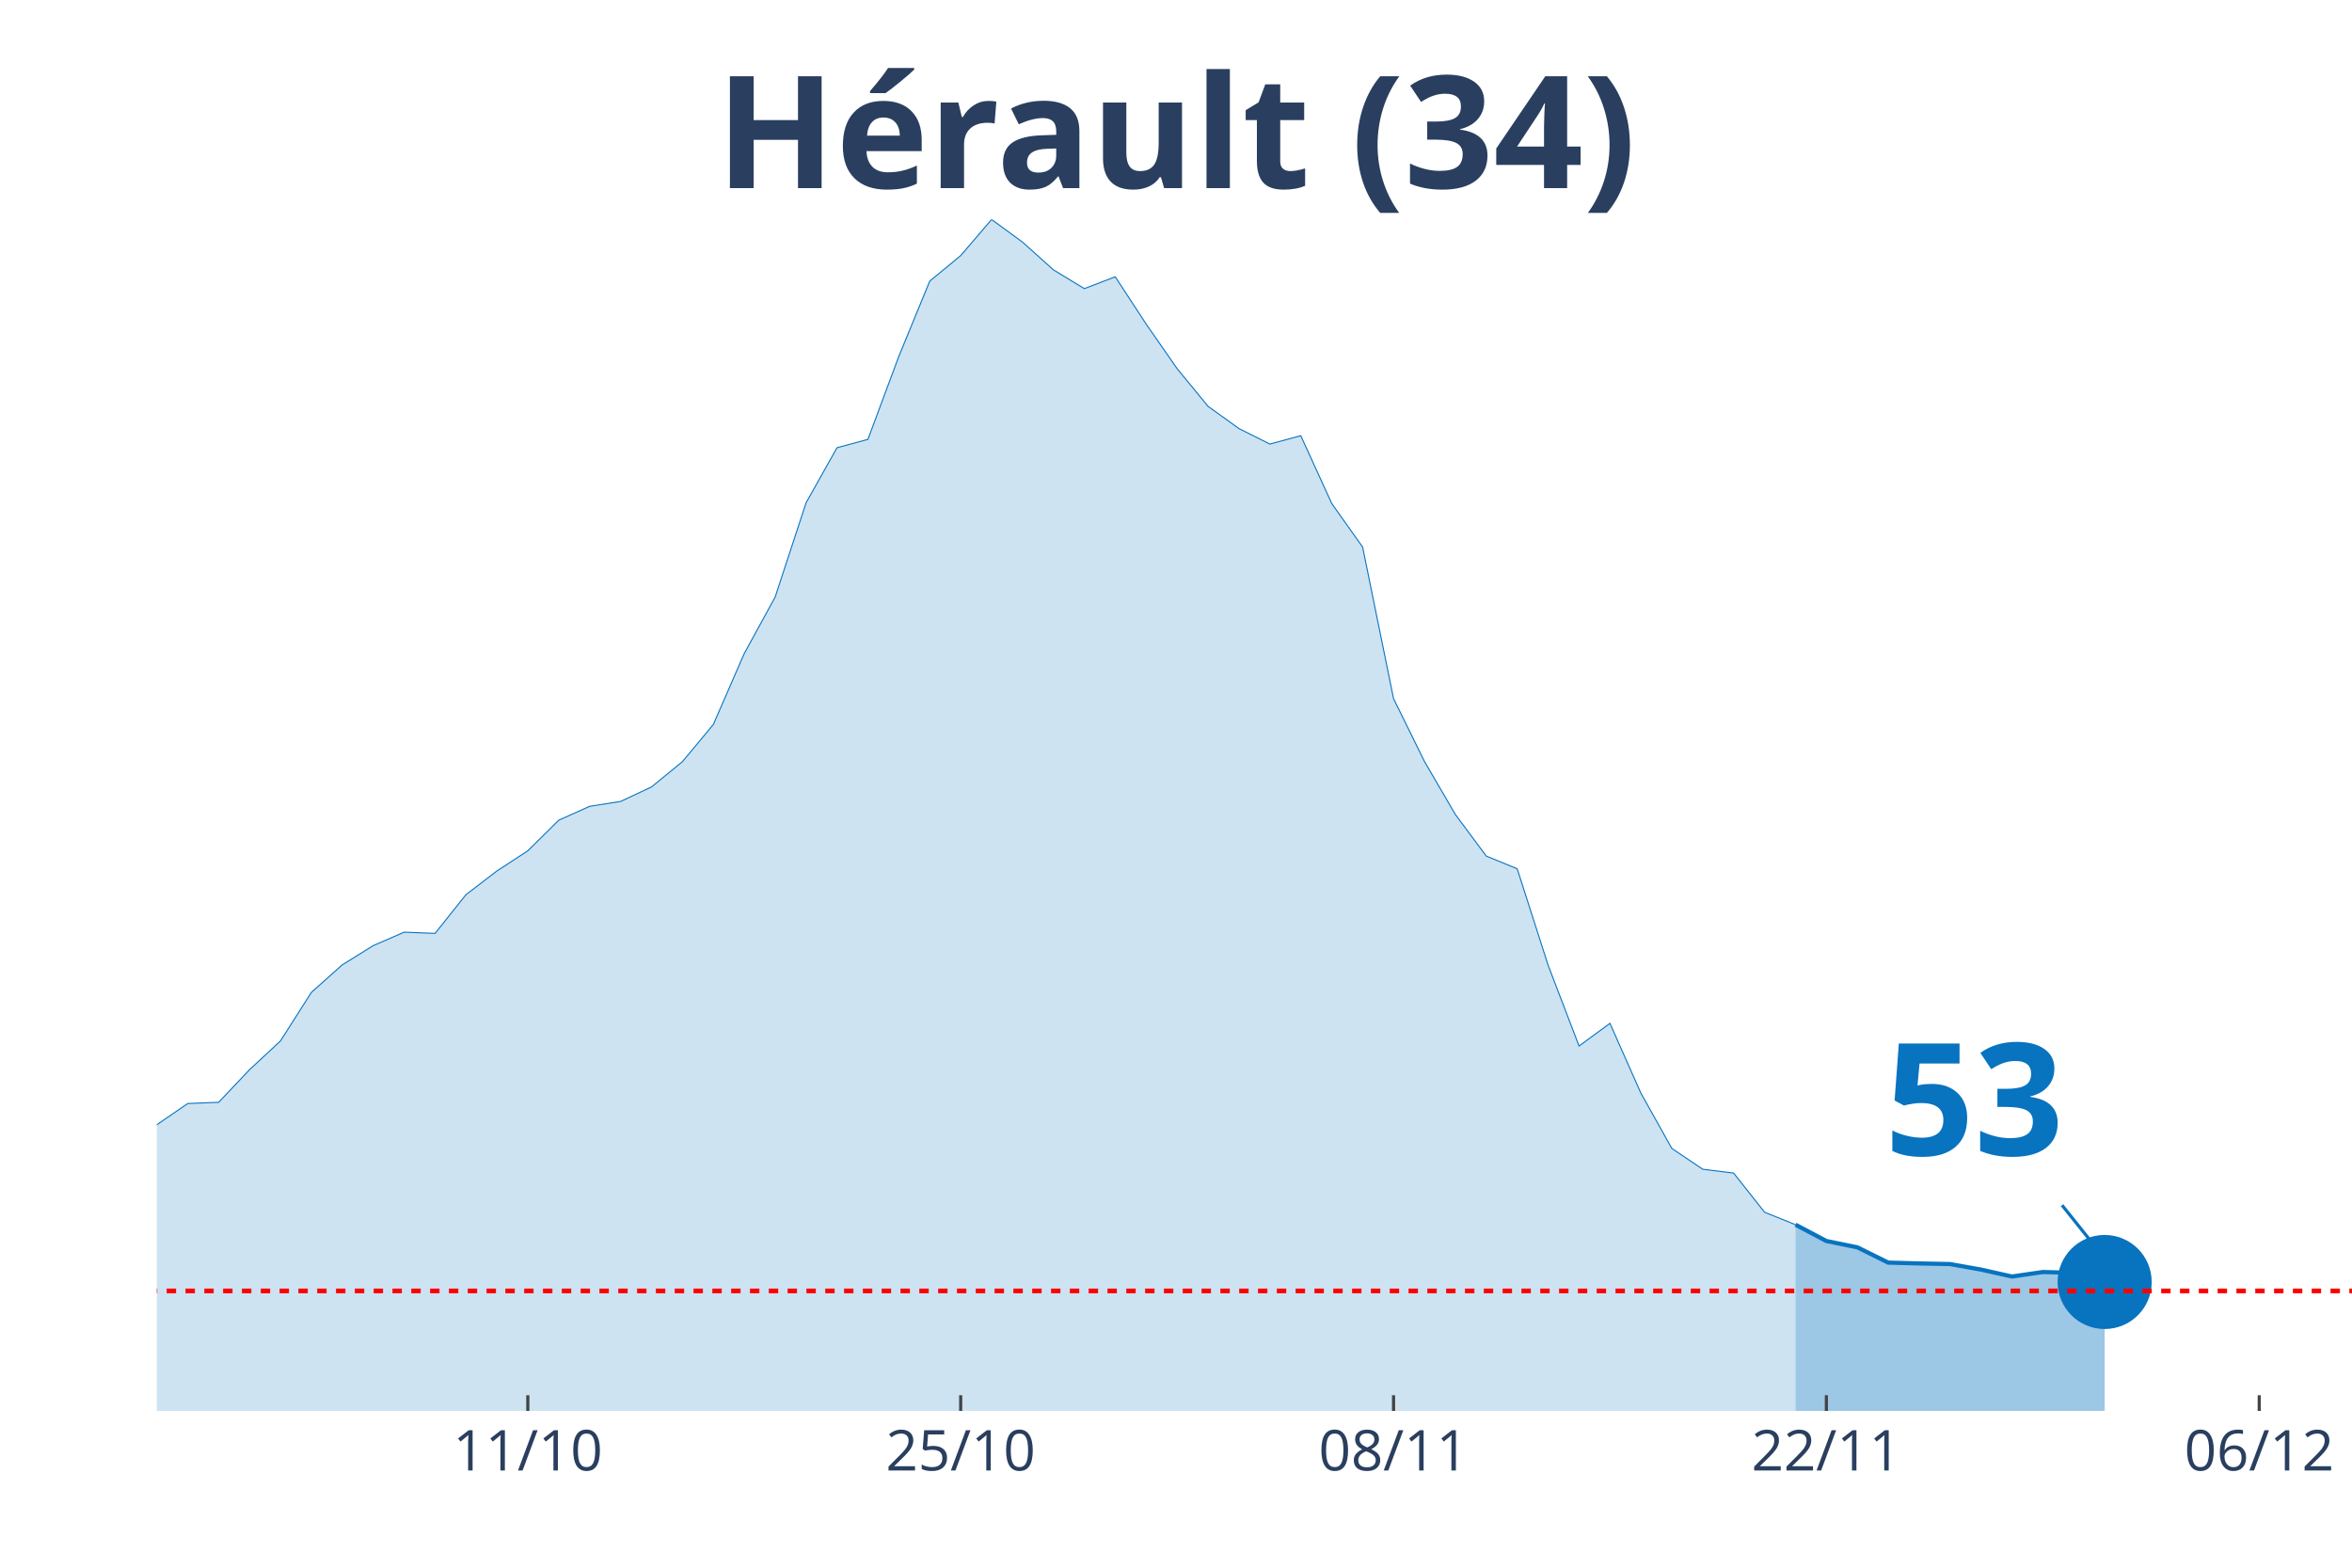
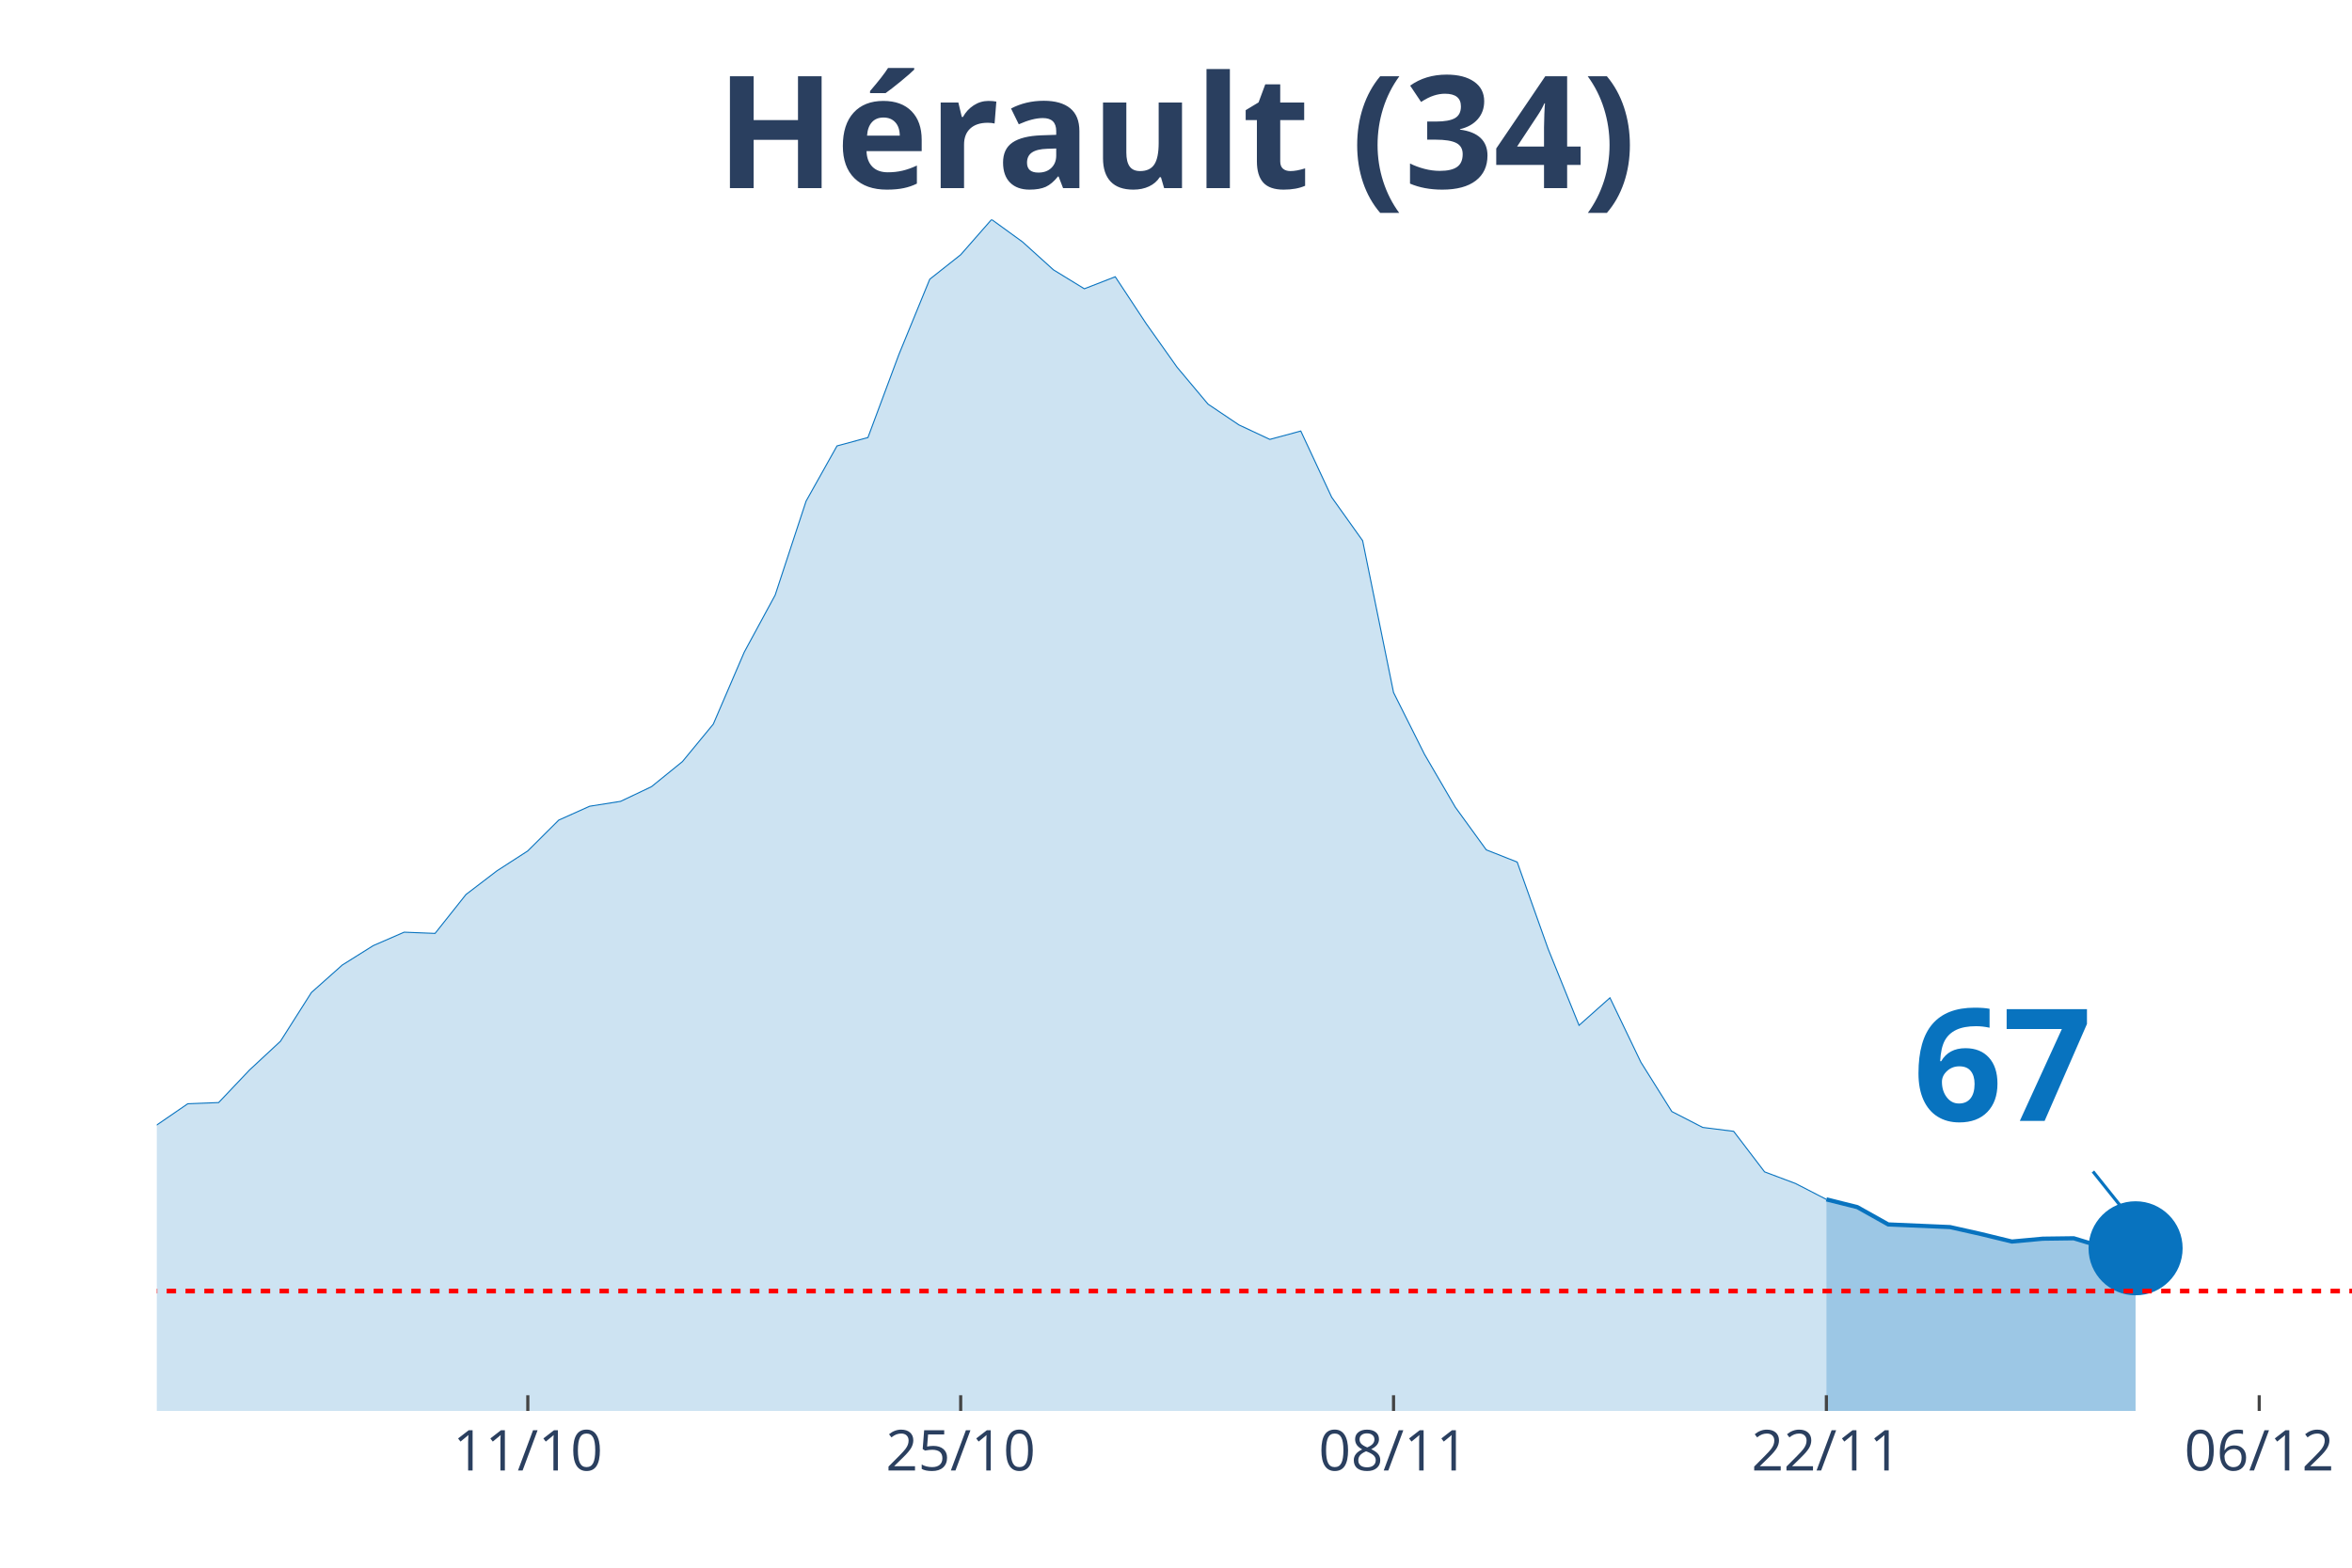
<svg xmlns="http://www.w3.org/2000/svg" class="main-svg" width="1125" height="750" style="" viewBox="0 0 750 500">
  <rect x="0" y="0" width="750" height="500" style="fill: rgb(0, 0, 0); fill-opacity: 0;" />
-   <defs id="defs-f3870e">
+   <defs id="defs-d6350a">
    <g class="clips">
-       <clipPath id="clipf3870exyplot" class="plotclip">
+       <clipPath id="clipd6350axyplot" class="plotclip">
        <rect width="700" height="380" />
      </clipPath>
-       <clipPath class="axesclip" id="clipf3870ex">
+       <clipPath class="axesclip" id="clipd6350ax">
        <rect x="50" y="0" width="700" height="500" />
      </clipPath>
-       <clipPath class="axesclip" id="clipf3870ey">
+       <clipPath class="axesclip" id="clipd6350ay">
        <rect x="0" y="70" width="750" height="380" />
      </clipPath>
-       <clipPath class="axesclip" id="clipf3870exy">
+       <clipPath class="axesclip" id="clipd6350axy">
        <rect x="50" y="70" width="700" height="380" />
      </clipPath>
    </g>
    <g class="gradients" />
  </defs>
  <g class="bglayer">
    <rect class="bg" x="50" y="70" width="700" height="380" style="fill: rgb(0, 0, 0); fill-opacity: 0; stroke-width: 0;" />
  </g>
  <g class="layer-below">
    <g class="imagelayer" />
    <g class="shapelayer" />
  </g>
  <g class="cartesianlayer">
    <g class="subplot xy">
      <g class="layer-subplot">
        <g class="shapelayer" />
        <g class="imagelayer" />
      </g>
      <g class="gridlayer">
        <g class="x">
          <path class="xgrid crisp" transform="translate(168.31,0)" d="M0,70v380" style="stroke: rgb(255, 255, 255); stroke-opacity: 1; stroke-width: 1px;" />
          <path class="xgrid crisp" transform="translate(306.34,0)" d="M0,70v380" style="stroke: rgb(255, 255, 255); stroke-opacity: 1; stroke-width: 1px;" />
          <path class="xgrid crisp" transform="translate(444.37,0)" d="M0,70v380" style="stroke: rgb(255, 255, 255); stroke-opacity: 1; stroke-width: 1px;" />
          <path class="xgrid crisp" transform="translate(582.39,0)" d="M0,70v380" style="stroke: rgb(255, 255, 255); stroke-opacity: 1; stroke-width: 1px;" />
          <path class="xgrid crisp" transform="translate(720.42,0)" d="M0,70v380" style="stroke: rgb(255, 255, 255); stroke-opacity: 1; stroke-width: 1px;" />
        </g>
        <g class="y" />
      </g>
      <g class="zerolinelayer" />
      <path class="xlines-below" />
      <path class="ylines-below" />
      <g class="overlines-below" />
      <g class="xaxislayer-below" />
      <g class="yaxislayer-below" />
      <g class="overaxes-below" />
-       <g class="plot" transform="translate(50, 70)" clip-path="url('#clipf3870exyplot')">
+       <g class="plot" transform="translate(50, 70)" clip-path="url('#clipd6350axyplot')">
        <g class="scatterlayer mlayer">
-           <g class="trace scatter trace860cf3" style="stroke-miterlimit: 2;">
+           <g class="trace scatter traced844f8" style="stroke-miterlimit: 2;">
            <g class="fills">
              <g>
-                 <path class="js-fill" d="M522.54,380L-1340.85,380L-1340.85,376.55L-1173.24,378.83L-1163.38,379.28L-601.41,372.58L-591.55,371.54L-532.39,367.83L-522.54,366.01L-473.24,348.84L-463.38,349.03L-433.8,328.02L-423.94,321.25L-394.37,310.97L-384.51,311.17L-315.49,305.38L-305.63,307.27L-236.62,304.4L-226.76,303.75L-167.61,303.36L-157.75,304.34L-147.89,303.56L-138.03,299.59L-108.45,298.74L-98.59,300.24L-78.87,304.27L-69.01,307.33L-59.15,305.12L-49.3,305.25L-39.44,307.85L-29.58,306.29L-9.86,297.38L0,288.72L9.86,281.96L19.72,281.57L29.58,271.16L39.44,261.99L49.3,246.5L59.15,237.72L69.01,231.6L78.87,227.31L88.73,227.7L98.59,215.34L108.45,207.79L118.31,201.35L128.17,191.59L138.03,187.17L147.89,185.61L157.75,180.99L167.61,172.92L177.46,161.08L187.32,138.44L197.18,120.42L207.04,90.36L216.9,72.8L226.76,70.13L236.62,43.65L246.48,19.65L256.34,11.52L266.2,0L276.06,7.22L285.92,16.07L295.77,22.05L305.63,18.28L315.49,33.37L325.35,47.56L335.21,59.59L345.07,66.68L354.93,71.63L364.79,68.96L374.65,90.56L384.51,104.48L394.37,152.82L404.23,172.86L414.08,189.77L423.94,203.04L433.8,207.08L443.66,237.85L453.52,263.61L463.38,256.39L473.24,278.64L483.1,296.27L492.96,302.91L502.82,304.14L512.68,316.63L522.54,320.6" style="fill: rgb(8, 115, 191); fill-opacity: 0.2; stroke-width: 0;" />
+                 <path class="js-fill" d="M532.39,380L-1340.85,380L-1340.85,376.55L-1173.24,378.83L-1163.38,379.28L-601.41,372.59L-591.55,371.55L-532.39,367.84L-522.54,365.96L-473.24,348.73L-463.38,348.93L-433.8,328.06L-423.94,321.3L-394.37,311.03L-384.51,311.23L-315.49,305.38L-305.63,307.26L-236.62,304.4L-226.76,303.75L-167.61,303.43L-157.75,304.4L-147.89,303.62L-138.03,299.66L-108.45,298.81L-98.59,300.37L-78.87,304.4L-69.01,307.46L-59.15,305.25L-49.3,305.38L-39.44,307.98L-29.58,306.35L-9.86,297.45L0,288.8L9.86,282.04L19.72,281.65L29.58,271.25L39.44,262.09L49.3,246.55L59.15,237.78L69.01,231.6L78.87,227.31L88.73,227.7L98.59,215.29L108.45,207.75L118.31,201.38L128.17,191.56L138.03,187.14L147.89,185.58L157.75,180.9L167.61,172.9L177.46,160.94L187.32,138L197.18,119.8L207.04,89.83L216.9,72.22L226.76,69.55L236.62,43.1L246.48,19.05L256.34,11.25L266.2,0L276.06,7.15L285.92,16.06L295.77,22.1L305.63,18.27L315.49,33.22L325.35,47.13L335.21,58.89L345.07,65.52L354.93,70.14L364.79,67.47L374.65,88.6L384.51,102.44L394.37,150.87L404.23,170.56L414.08,187.46L423.94,201.05L433.8,204.95L443.66,232.64L453.52,257.02L463.38,248.24L473.24,268.78L483.1,284.51L492.96,289.58L502.82,290.82L512.68,303.75L522.54,307.46L532.39,312.53" style="fill: rgb(8, 115, 191); fill-opacity: 0.2; stroke-width: 0;" />
              </g>
            </g>
            <g class="errorbars" />
            <g class="lines">
-               <path class="js-line" d="M-1340.85,376.55L-1173.24,378.83L-1163.38,379.28L-601.41,372.58L-591.55,371.54L-532.39,367.83L-522.54,366.01L-473.24,348.84L-463.38,349.03L-433.8,328.02L-423.94,321.25L-394.37,310.97L-384.51,311.17L-315.49,305.38L-305.63,307.27L-236.62,304.4L-226.76,303.75L-167.61,303.36L-157.75,304.34L-147.89,303.56L-138.03,299.59L-108.45,298.74L-98.59,300.24L-78.87,304.27L-69.01,307.33L-59.15,305.12L-49.3,305.25L-39.44,307.85L-29.58,306.29L-9.86,297.38L0,288.72L9.86,281.96L19.72,281.57L29.58,271.16L39.44,261.99L49.3,246.5L59.15,237.72L69.01,231.6L78.87,227.31L88.73,227.7L98.59,215.34L108.45,207.79L118.31,201.35L128.17,191.59L138.03,187.17L147.89,185.61L157.75,180.99L167.61,172.92L177.46,161.08L187.32,138.44L197.18,120.42L207.04,90.36L216.9,72.8L226.76,70.13L236.62,43.65L246.48,19.65L256.34,11.52L266.2,0L276.06,7.22L285.92,16.07L295.77,22.05L305.63,18.28L315.49,33.37L325.35,47.56L335.21,59.59L345.07,66.68L354.93,71.63L364.79,68.96L374.65,90.56L384.51,104.48L394.37,152.82L404.23,172.86L414.08,189.77L423.94,203.04L433.8,207.08L443.66,237.85L453.52,263.61L463.38,256.39L473.24,278.64L483.1,296.27L492.96,302.91L502.82,304.14L512.68,316.63L522.54,320.6" style="vector-effect: non-scaling-stroke; fill: none; stroke: rgb(8, 115, 191); stroke-opacity: 1; stroke-width: 0.5px; opacity: 1;" />
+               <path class="js-line" d="M-1340.85,376.55L-1173.24,378.83L-1163.38,379.28L-601.41,372.59L-591.55,371.55L-532.39,367.84L-522.54,365.96L-473.24,348.73L-463.38,348.93L-433.8,328.06L-423.94,321.3L-394.37,311.03L-384.51,311.23L-315.49,305.38L-305.63,307.26L-236.62,304.4L-226.76,303.75L-167.61,303.43L-157.75,304.4L-147.89,303.62L-138.03,299.66L-108.45,298.81L-98.59,300.37L-78.87,304.4L-69.01,307.46L-59.15,305.25L-49.3,305.38L-39.44,307.98L-29.58,306.35L-9.86,297.45L0,288.8L9.86,282.04L19.72,281.65L29.58,271.25L39.44,262.09L49.3,246.55L59.15,237.78L69.01,231.6L78.87,227.31L88.73,227.7L98.59,215.29L108.45,207.75L118.31,201.38L128.17,191.56L138.03,187.14L147.89,185.58L157.75,180.9L167.61,172.9L177.46,160.94L187.32,138L197.18,119.8L207.04,89.83L216.9,72.22L226.76,69.55L236.62,43.1L246.48,19.05L256.34,11.25L266.2,0L276.06,7.15L285.92,16.06L295.77,22.1L305.63,18.27L315.49,33.22L325.35,47.13L335.21,58.89L345.07,65.52L354.93,70.14L364.79,67.47L374.65,88.6L384.51,102.44L394.37,150.87L404.23,170.56L414.08,187.46L423.94,201.05L433.8,204.95L443.66,232.64L453.52,257.02L463.38,248.24L473.24,268.78L483.1,284.51L492.96,289.58L502.82,290.82L512.68,303.75L522.54,307.46L532.39,312.53" style="vector-effect: non-scaling-stroke; fill: none; stroke: rgb(8, 115, 191); stroke-opacity: 1; stroke-width: 0.5px; opacity: 1;" />
            </g>
            <g class="points" />
            <g class="text" />
          </g>
-           <g class="trace scatter traceb73750" style="stroke-miterlimit: 2;">
+           <g class="trace scatter traceef3767" style="stroke-miterlimit: 2;">
            <g class="fills">
              <g>
-                 <path class="js-fill" d="M621.13,380L522.54,380L522.54,320.6L532.39,325.81L542.25,327.82L552.11,332.7L561.97,332.96L571.83,333.16L581.69,334.92L591.55,337.13L601.41,335.7L611.27,335.96L621.13,338.88" style="fill: rgb(8, 115, 191); fill-opacity: 0.4; stroke-width: 0;" />
+                 <path class="js-fill" d="M630.99,380L532.39,380L532.39,312.53L542.25,315L552.11,320.52L571.83,321.37L581.69,323.58L591.55,325.98L601.41,325.07L611.27,324.94L621.13,327.93L630.99,328.13" style="fill: rgb(8, 115, 191); fill-opacity: 0.4; stroke-width: 0;" />
              </g>
            </g>
            <g class="errorbars" />
            <g class="lines">
-               <path class="js-line" d="M522.54,320.6L532.39,325.81L542.25,327.82L552.11,332.7L561.97,332.96L571.83,333.16L581.69,334.92L591.55,337.13L601.41,335.7L611.27,335.96L621.13,338.88" style="vector-effect: non-scaling-stroke; fill: none; stroke: rgb(8, 115, 191); stroke-opacity: 1; stroke-width: 2px; opacity: 1;" />
+               <path class="js-line" d="M532.39,312.53L542.25,315L552.11,320.52L571.83,321.37L581.69,323.58L591.55,325.98L601.41,325.07L611.27,324.94L621.13,327.93L630.99,328.13" style="vector-effect: non-scaling-stroke; fill: none; stroke: rgb(8, 115, 191); stroke-opacity: 1; stroke-width: 2px; opacity: 1;" />
            </g>
            <g class="points" />
            <g class="text" />
          </g>
-           <g class="trace scatter trace49e0a3" style="stroke-miterlimit: 2; opacity: 1;">
+           <g class="trace scatter tracecac1bb" style="stroke-miterlimit: 2; opacity: 1;">
            <g class="fills" />
            <g class="errorbars" />
            <g class="lines" />
            <g class="points">
-               <path class="point" transform="translate(621.13,338.88)" d="M15,0A15,15 0 1,1 0,-15A15,15 0 0,1 15,0Z" style="opacity: 1; stroke-width: 0px; fill: rgb(8, 115, 191); fill-opacity: 1;" />
+               <path class="point" transform="translate(630.99,328.13)" d="M15,0A15,15 0 1,1 0,-15A15,15 0 0,1 15,0Z" style="opacity: 1; stroke-width: 0px; fill: rgb(8, 115, 191); fill-opacity: 1;" />
            </g>
            <g class="text" />
          </g>
        </g>
      </g>
      <g class="overplot" />
      <path class="xlines-above crisp" style="fill: none; stroke-width: 1px; stroke: rgb(0, 0, 0); stroke-opacity: 0;" d="" />
      <path class="ylines-above crisp" style="fill: none;" d="M0,0" />
      <g class="overlines-above" />
      <g class="xaxislayer-above">
        <path class="xtick ticks crisp" d="M0,450v-5" transform="translate(168.31,0)" style="stroke: rgb(68, 68, 68); stroke-opacity: 1; stroke-width: 1px;" />
        <path class="xtick ticks crisp" d="M0,450v-5" transform="translate(306.34,0)" style="stroke: rgb(68, 68, 68); stroke-opacity: 1; stroke-width: 1px;" />
        <path class="xtick ticks crisp" d="M0,450v-5" transform="translate(444.37,0)" style="stroke: rgb(68, 68, 68); stroke-opacity: 1; stroke-width: 1px;" />
        <path class="xtick ticks crisp" d="M0,450v-5" transform="translate(582.39,0)" style="stroke: rgb(68, 68, 68); stroke-opacity: 1; stroke-width: 1px;" />
        <path class="xtick ticks crisp" d="M0,450v-5" transform="translate(720.42,0)" style="stroke: rgb(68, 68, 68); stroke-opacity: 1; stroke-width: 1px;" />
        <g class="xtick">
          <text text-anchor="middle" x="0" y="469" transform="translate(168.31,0)" style="font-family: 'Open Sans', verdana, arial, sans-serif; font-size: 18px; fill: rgb(42, 63, 95); fill-opacity: 1; white-space: pre;">11/10</text>
        </g>
        <g class="xtick">
          <text text-anchor="middle" x="0" y="469" transform="translate(306.34,0)" style="font-family: 'Open Sans', verdana, arial, sans-serif; font-size: 18px; fill: rgb(42, 63, 95); fill-opacity: 1; white-space: pre;">25/10</text>
        </g>
        <g class="xtick">
          <text text-anchor="middle" x="0" y="469" transform="translate(444.37,0)" style="font-family: 'Open Sans', verdana, arial, sans-serif; font-size: 18px; fill: rgb(42, 63, 95); fill-opacity: 1; white-space: pre;">08/11</text>
        </g>
        <g class="xtick">
          <text text-anchor="middle" x="0" y="469" transform="translate(582.39,0)" style="font-family: 'Open Sans', verdana, arial, sans-serif; font-size: 18px; fill: rgb(42, 63, 95); fill-opacity: 1; white-space: pre;">22/11</text>
        </g>
        <g class="xtick">
          <text text-anchor="middle" x="0" y="469" transform="translate(720.42,0)" style="font-family: 'Open Sans', verdana, arial, sans-serif; font-size: 18px; fill: rgb(42, 63, 95); fill-opacity: 1; white-space: pre;">06/12</text>
        </g>
      </g>
      <g class="yaxislayer-above" />
      <g class="overaxes-above" />
    </g>
  </g>
  <g class="polarlayer" />
  <g class="ternarylayer" />
  <g class="geolayer" />
  <g class="funnelarealayer" />
  <g class="pielayer" />
  <g class="treemaplayer" />
  <g class="sunburstlayer" />
  <g class="glimages" />
-   <defs id="topdefs-f3870e">
+   <defs id="topdefs-d6350a">
    <g class="clips" />
  </defs>
  <g class="layer-above">
    <g class="imagelayer" />
    <g class="shapelayer">
-       <path data-index="0" fill-rule="evenodd" d="M-5490.85,411.74L1716.2,411.74" clip-path="url('#clipf3870exy')" style="opacity: 1; stroke: rgb(255, 0, 0); stroke-opacity: 1; fill: rgb(0, 0, 0); fill-opacity: 0; stroke-dasharray: 3px, 3px; stroke-width: 1.5px;" />
+       <path data-index="0" fill-rule="evenodd" d="M-5490.85,411.77L1716.2,411.77" clip-path="url('#clipd6350axy')" style="opacity: 1; stroke: rgb(255, 0, 0); stroke-opacity: 1; fill: rgb(0, 0, 0); fill-opacity: 0; stroke-dasharray: 3px, 3px; stroke-width: 1.5px;" />
    </g>
  </g>
  <g class="infolayer">
    <g class="g-gtitle">
      <text class="gtitle" x="375" y="25" text-anchor="middle" dy="0.7em" style="font-family: 'Open Sans', verdana, arial, sans-serif; font-size: 50px; fill: rgb(42, 63, 95); opacity: 1; font-weight: normal; white-space: pre;">
        <tspan style="font-weight:bold">Hérault (34)</tspan>
      </text>
    </g>
    <g class="g-xtitle" />
    <g class="annotation" data-index="0" style="opacity: 1;">
-       <g class="annotation-text-g" transform="rotate(0,629.13,348.88)">
-         <g class="cursor-pointer" transform="translate(586, 313)">
+       <g class="annotation-text-g" transform="rotate(0,638.99,338.13)">
+         <g class="cursor-pointer" transform="translate(595, 302)">
          <rect class="bg" x="0.5" y="0.5" width="86" height="71" style="stroke-width: 1px; stroke: rgb(0, 0, 0); stroke-opacity: 0; fill: rgb(255, 255, 255); fill-opacity: 0.6;" />
          <text class="annotation-text" text-anchor="middle" x="43.531" y="55.5" style="font-family: 'Open Sans', verdana, arial, sans-serif; font-size: 50px; fill: rgb(8, 115, 191); fill-opacity: 1; white-space: pre;">
-             <tspan style="font-weight:bold">53 </tspan>
+             <tspan style="font-weight:bold">67 </tspan>
          </text>
        </g>
      </g>
      <g class="annotation-arrow-g" style="opacity: 1;">
-         <path d="M657.53,384.38L669.13,398.88" style="stroke-width: 1px; stroke: rgb(8, 115, 191); stroke-opacity: 1; stroke-dasharray: 0px, 0px, 18.569px, 18.569px;" />
+         <path d="M667.39,373.63L678.99,388.13" style="stroke-width: 1px; stroke: rgb(8, 115, 191); stroke-opacity: 1; stroke-dasharray: 0px, 0px, 18.569px, 18.569px;" />
      </g>
    </g>
  </g>
</svg>
